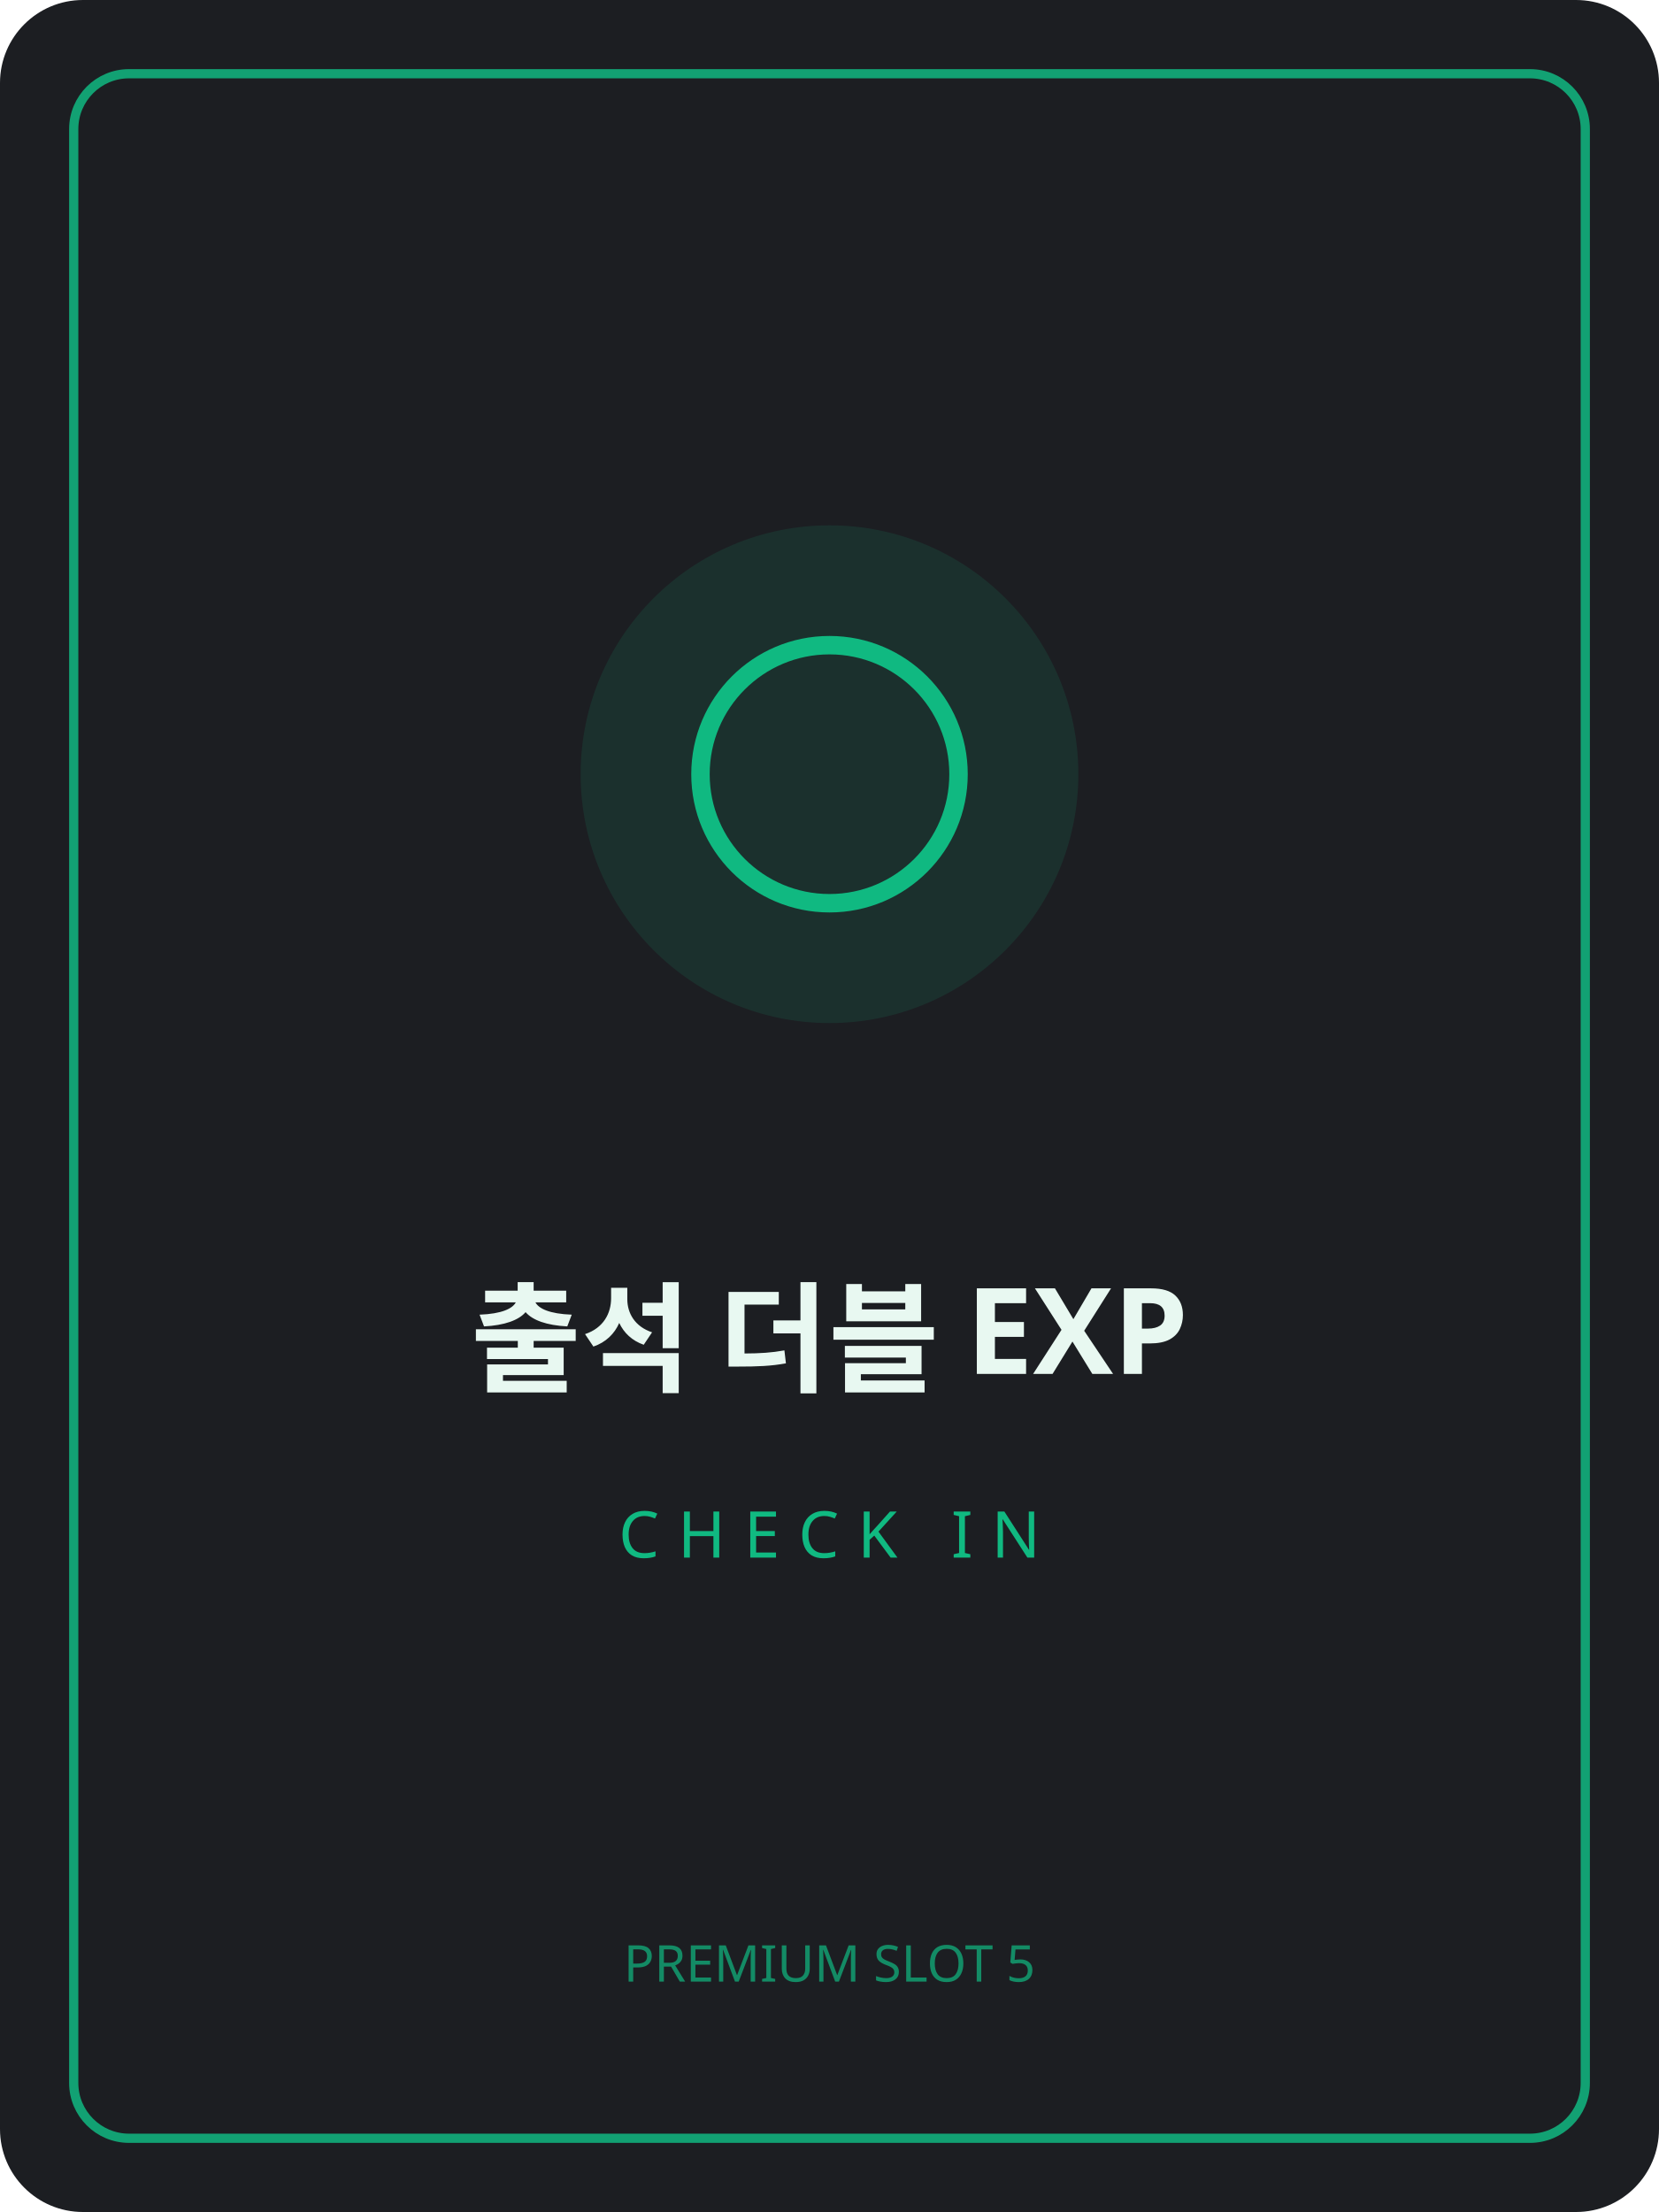
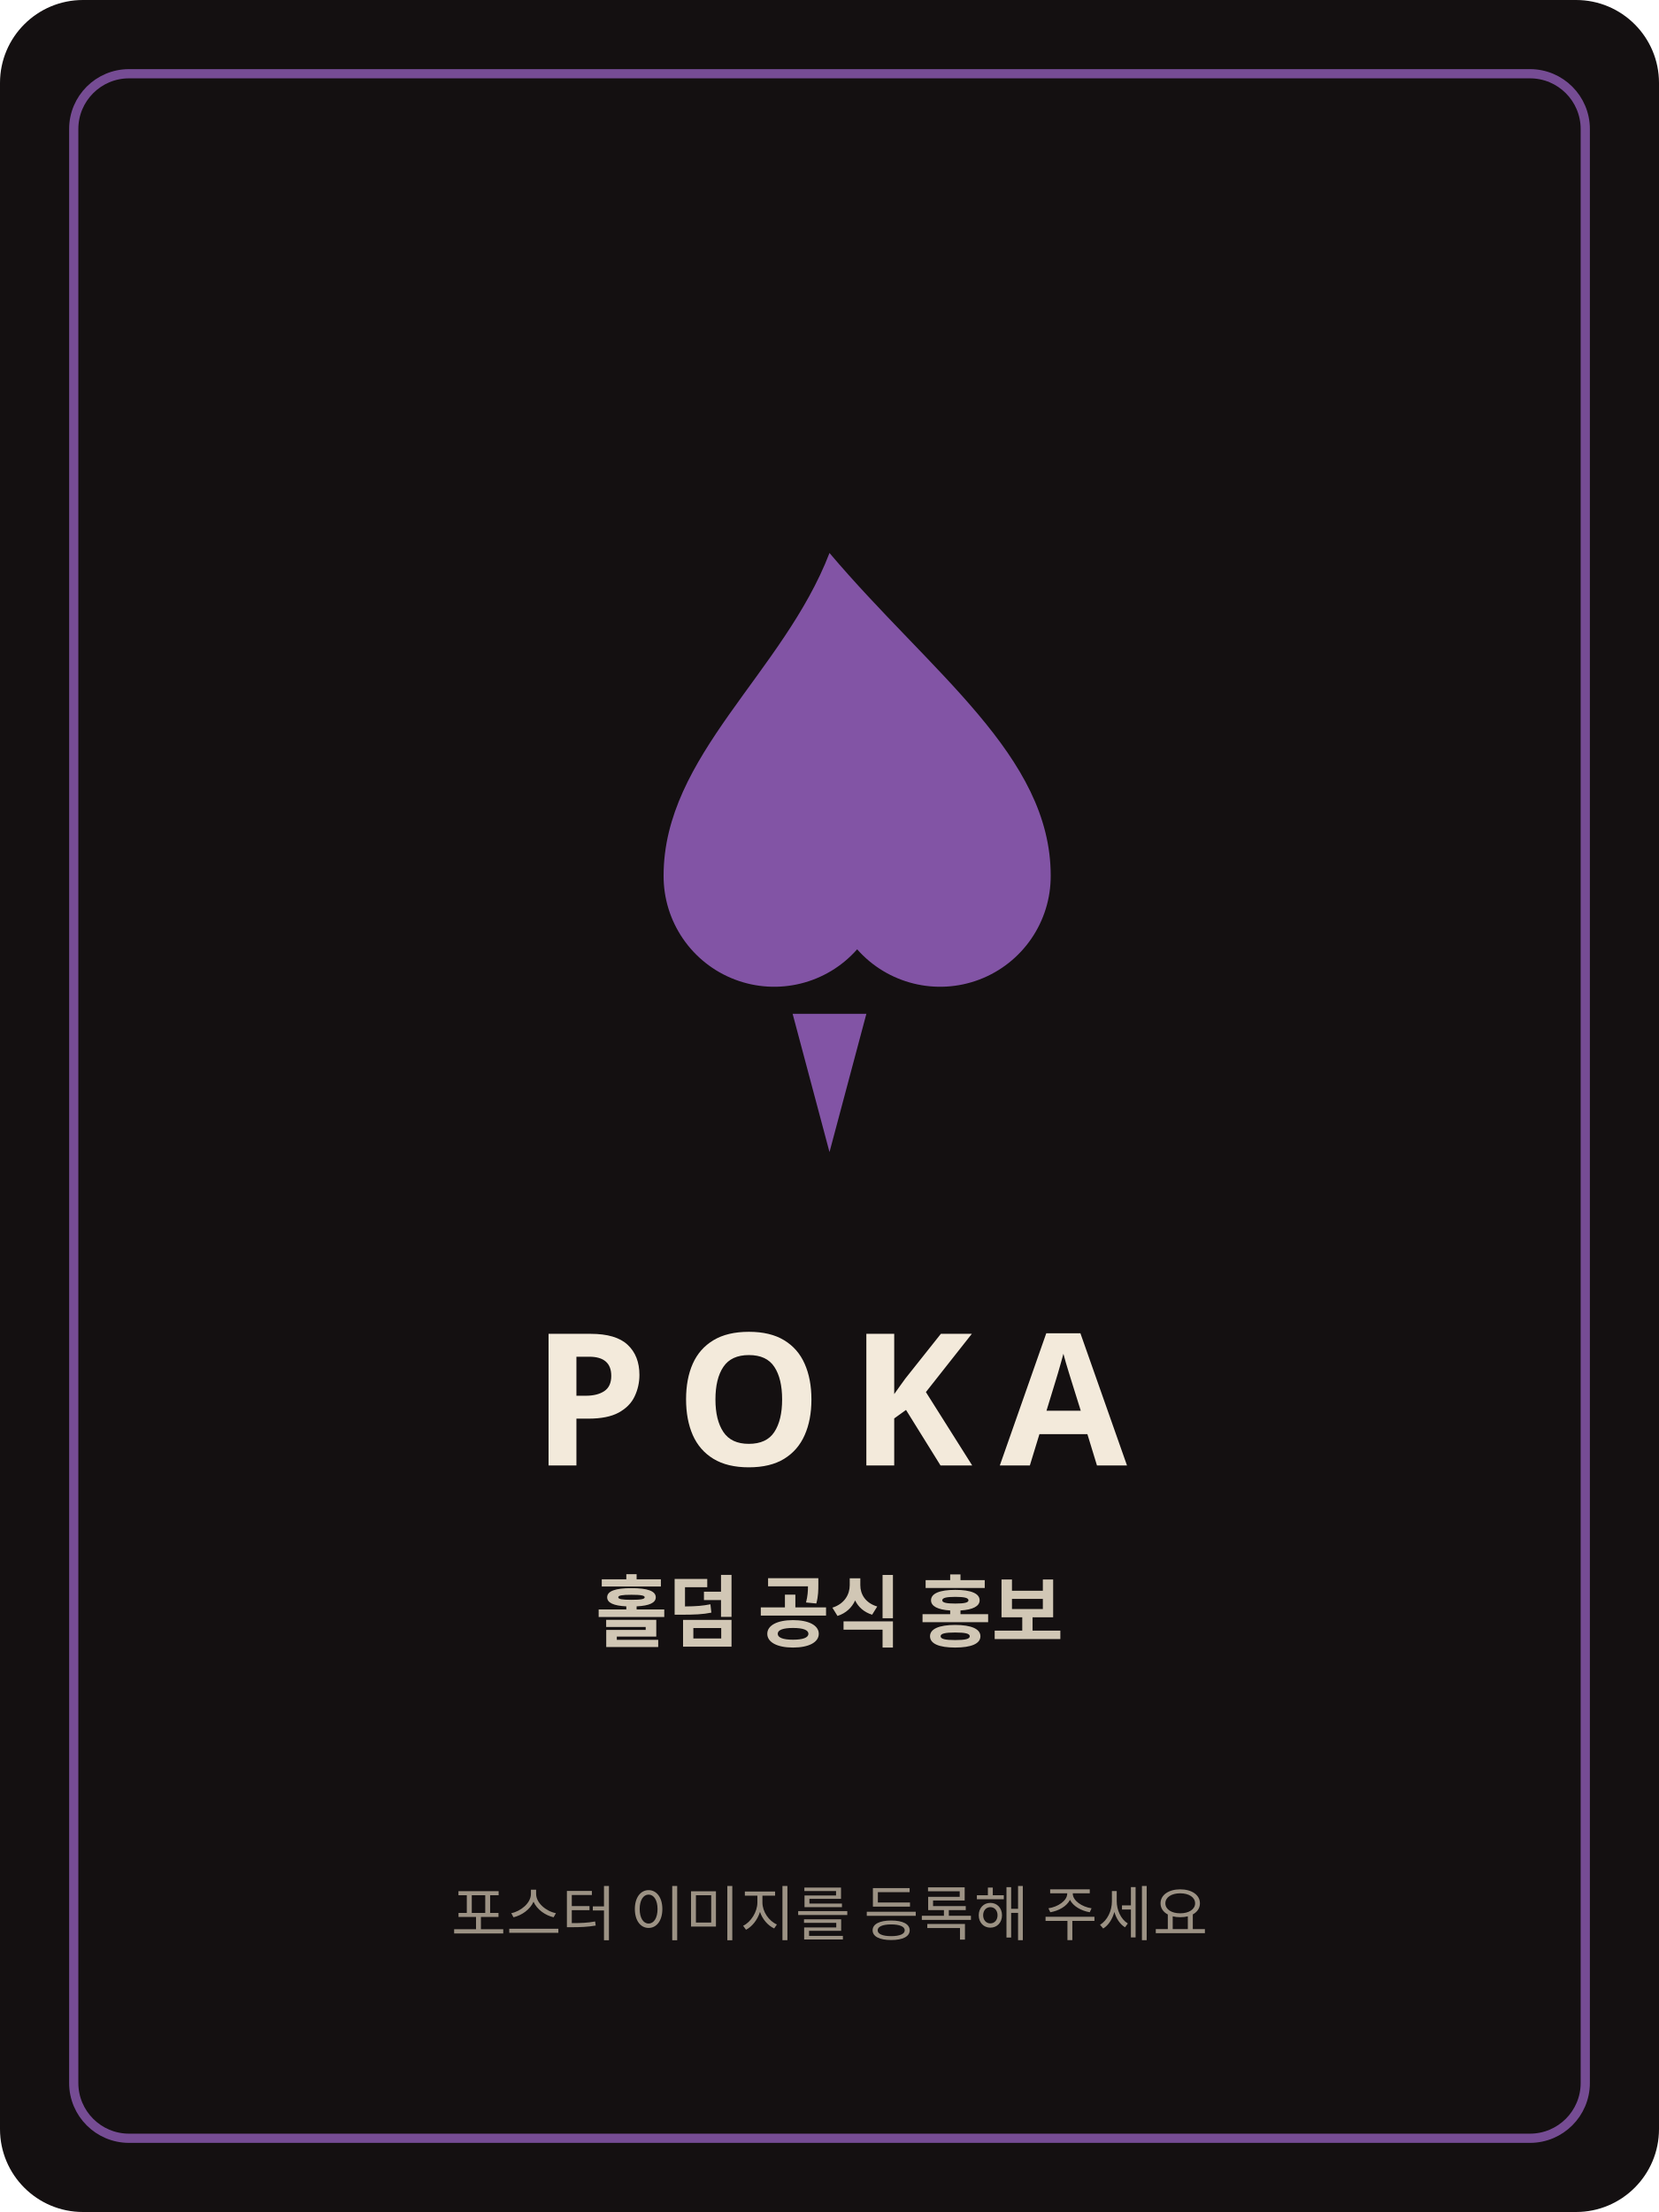
<svg xmlns="http://www.w3.org/2000/svg" viewBox="0 0 360 480" fill="none">
-   <rect width="360" height="480" rx="18" fill="#1C1E22" />
-   <rect x="16" y="16" width="328" height="448" rx="12" stroke="#10B981" stroke-width="2" opacity="0.85" />
-   <circle cx="180" cy="168" r="54" fill="#10B981" opacity="0.12" />
-   <circle cx="180" cy="168" r="28" stroke="#10B981" stroke-width="4" />
-   <text x="180" y="300" text-anchor="middle" fill="#E8F8F1" font-family="Noto Sans KR, sans-serif" font-size="26" font-weight="700">출석 더블 EXP</text>
-   <text x="180" y="338" text-anchor="middle" fill="#10B981" font-family="Noto Sans KR, sans-serif" font-size="14" letter-spacing="4">CHECK IN</text>
-   <text x="180" y="430" text-anchor="middle" fill="#10B981" font-family="Noto Sans KR, sans-serif" font-size="11" opacity="0.7">PREMIUM SLOT 5</text>
+   <rect width="360" height="480" rx="18" fill="#141011" />
+   <rect x="16" y="16" width="328" height="448" rx="12" stroke="#8E5BB5" stroke-width="2" opacity="0.8" />
+   <path d="M180 120c22 26 48 44 48 70a24 24 0 0 1-42 16 24 24 0 0 1-42-16c0-26 26-44 36-70z" fill="#8E5BB5" opacity="0.9" />
+   <path d="M172 220h16l-8 30z" fill="#8E5BB5" opacity="0.9" />
+   <text x="180" y="318" text-anchor="middle" fill="#F3EADB" font-family="Noto Sans KR, sans-serif" font-size="40" font-weight="800" letter-spacing="6">POKA</text>
+   <text x="180" y="356" text-anchor="middle" fill="#D1C7B5" font-family="Noto Sans KR, sans-serif" font-size="17" font-weight="600">홀덤 공식 홍보</text>
+   <text x="180" y="420" text-anchor="middle" fill="#9C9284" font-family="Noto Sans KR, sans-serif" font-size="13">포스터 이미지를 등록해 주세요</text>
</svg>
